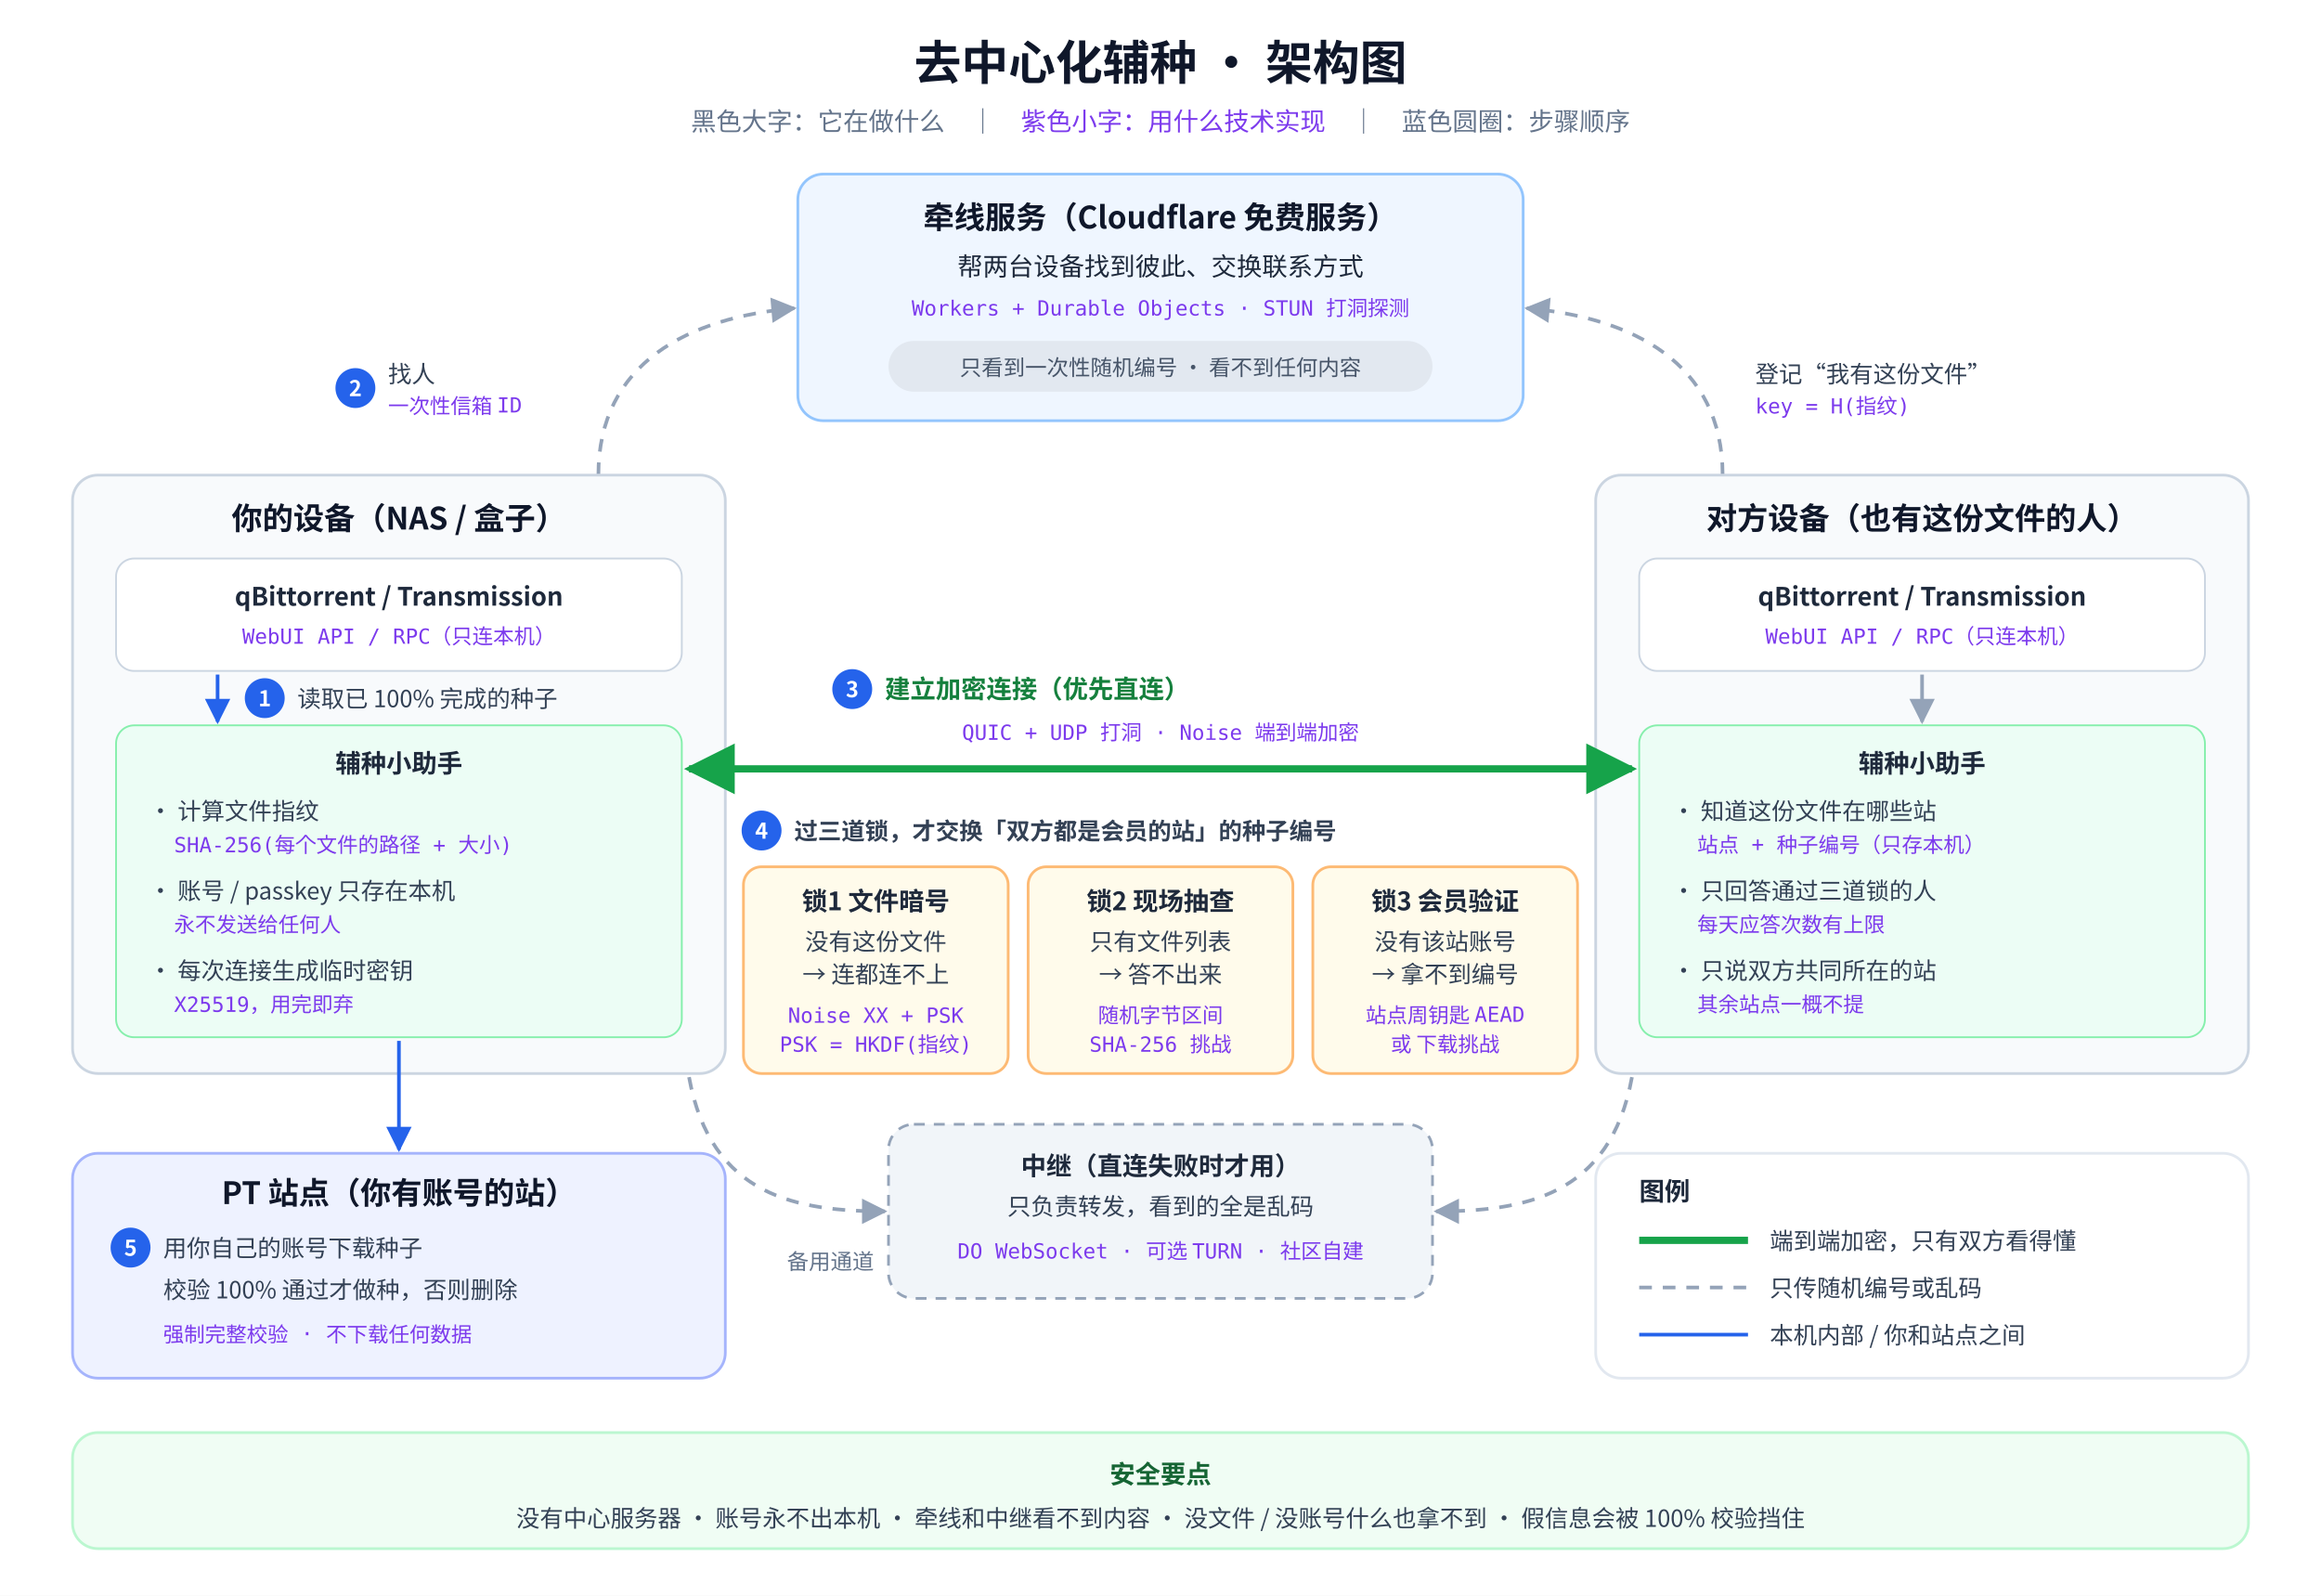
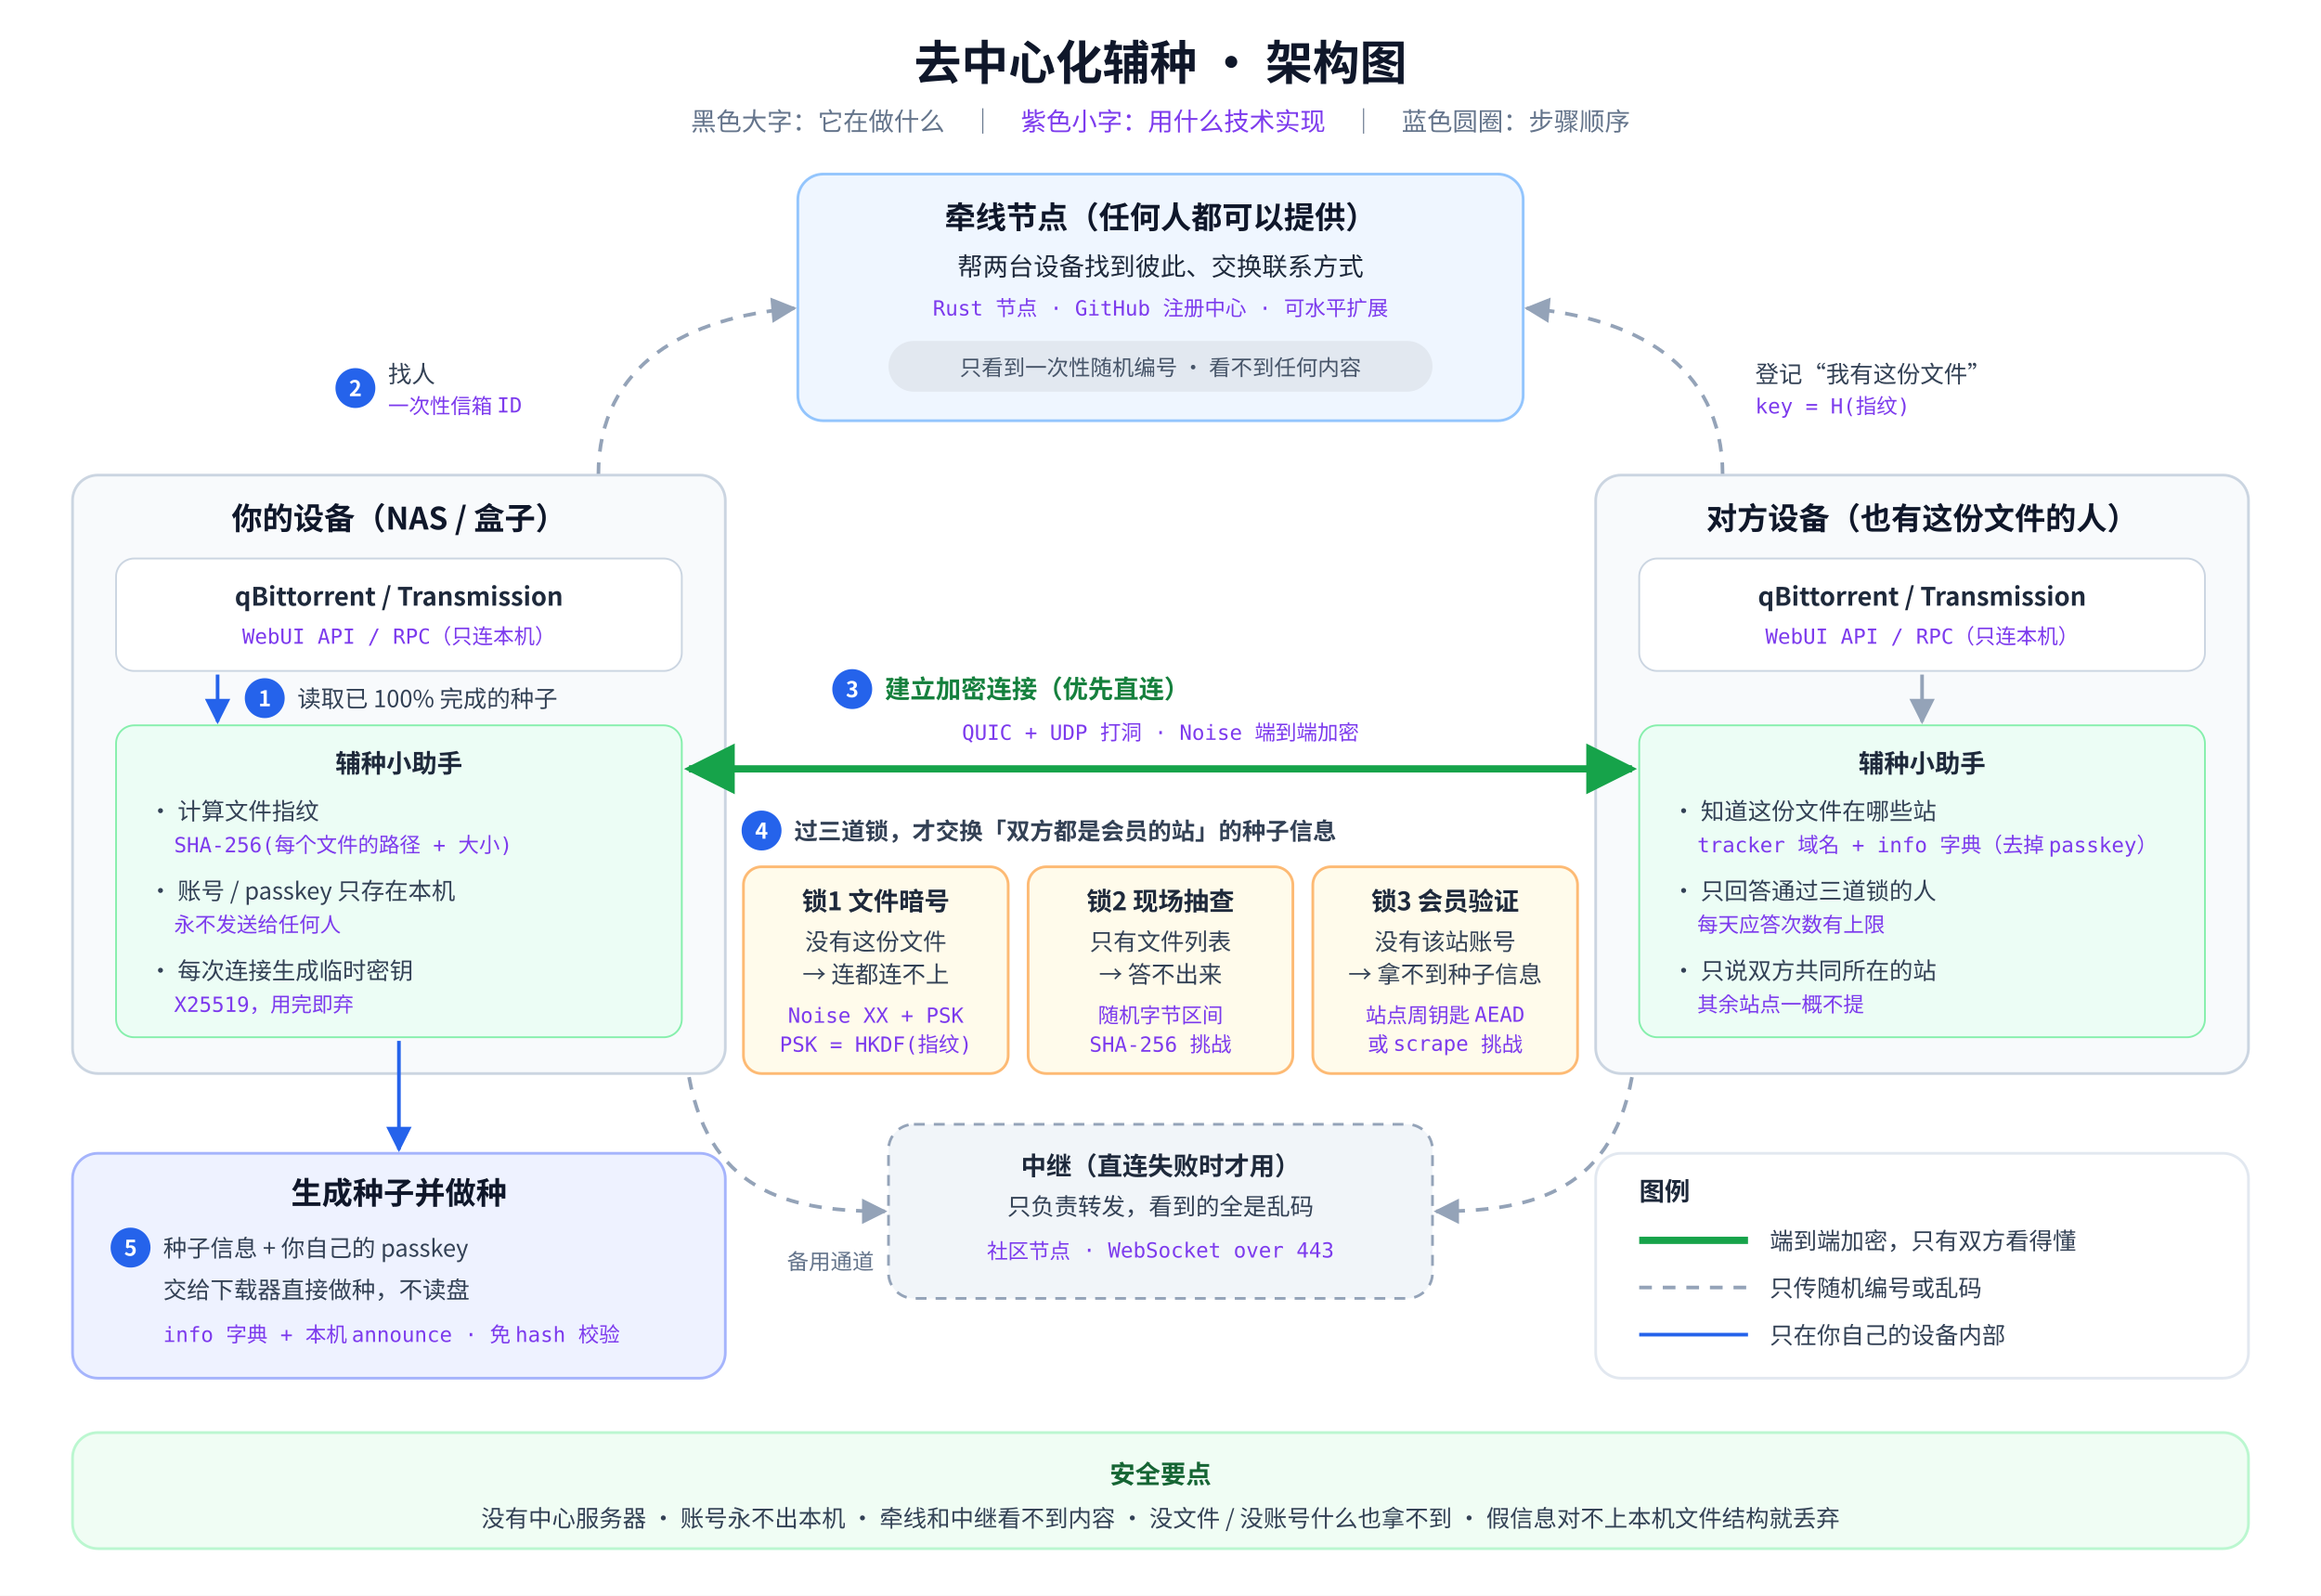
<svg xmlns="http://www.w3.org/2000/svg" width="1280" height="880" viewBox="0 0 1280 880" font-family="'PingFang SC','Microsoft YaHei','Noto Sans CJK SC','WenQuanYi Zen Hei',sans-serif">
  <defs>
    <marker id="ag" viewBox="0 0 10 10" refX="9" refY="5" markerWidth="7" markerHeight="7" orient="auto-start-reverse">
      <path d="M0,0 L10,5 L0,10 z" fill="#16a34a" />
    </marker>
    <marker id="ab" viewBox="0 0 10 10" refX="9" refY="5" markerWidth="7" markerHeight="7" orient="auto-start-reverse">
      <path d="M0,0 L10,5 L0,10 z" fill="#2563eb" />
    </marker>
    <marker id="ay" viewBox="0 0 10 10" refX="9" refY="5" markerWidth="7" markerHeight="7" orient="auto-start-reverse">
      <path d="M0,0 L10,5 L0,10 z" fill="#94a3b8" />
    </marker>
    <style>
      .h{font-size:17px;font-weight:700;fill:#0f172a}
      .b{font-size:14px;fill:#1e293b}
      .s{font-size:13px;fill:#334155}
      .t{font-size:11.5px;fill:#7c3aed;font-family:'JetBrains Mono','Consolas','WenQuanYi Zen Hei Mono',monospace}
      .g{font-size:12px;fill:#64748b}
      .n{font-size:12px;font-weight:700;fill:#fff}
    </style>
  </defs>
  <rect width="1280" height="880" fill="#ffffff" />
  <text x="640" y="44" text-anchor="middle" style="font-size:26px;font-weight:700;fill:#0f172a">去中心化辅种 · 架构图</text>
  <text x="640" y="72" text-anchor="middle" class="g" style="font-size:14px">黑色大字：它在做什么　｜　<tspan fill="#7c3aed">紫色小字：用什么技术实现</tspan>　｜　蓝色圆圈：步骤顺序</text>
  <rect x="440" y="96" width="400" height="136" rx="14" fill="#eff6ff" stroke="#93c5fd" stroke-width="1.5" />
-   <text x="640" y="126" text-anchor="middle" class="h">牵线服务（Cloudflare 免费服务）</text>
+   <text x="640" y="126" text-anchor="middle" class="h">牵线节点（任何人都可以提供）</text>
  <text x="640" y="152" text-anchor="middle" class="b">帮两台设备找到彼此、交换联系方式</text>
-   <text x="640" y="174" text-anchor="middle" class="t">Workers + Durable Objects · STUN 打洞探测</text>
+   <text x="640" y="174" text-anchor="middle" class="t">Rust 节点 · GitHub 注册中心 · 可水平扩展</text>
  <rect x="490" y="188" width="300" height="28" rx="14" fill="#e2e8f0" />
  <text x="640" y="207" text-anchor="middle" class="g" style="fill:#475569">只看到一次性随机编号 · 看不到任何内容</text>
  <path d="M330,262 C330,200 380,175 438,170" fill="none" stroke="#94a3b8" stroke-width="2" stroke-dasharray="7 6" marker-end="url(#ay)" />
  <path d="M950,262 C950,200 900,175 842,170" fill="none" stroke="#94a3b8" stroke-width="2" stroke-dasharray="7 6" marker-end="url(#ay)" />
  <circle cx="196" cy="214" r="11" fill="#2563eb" />
  <text x="196" y="218.5" text-anchor="middle" class="n">2</text>
  <text x="214" y="211" class="s">找人</text>
  <text x="214" y="228" class="t">一次性信箱 ID</text>
  <text x="968" y="211" class="s">登记“我有这份文件”</text>
  <text x="968" y="228" class="t">key = H(指纹)</text>
  <rect x="40" y="262" width="360" height="330" rx="14" fill="#f8fafc" stroke="#cbd5e1" stroke-width="1.5" />
  <text x="220" y="292" text-anchor="middle" class="h">你的设备（NAS / 盒子）</text>
  <rect x="64" y="308" width="312" height="62" rx="10" fill="#ffffff" stroke="#cbd5e1" />
  <text x="220" y="334" text-anchor="middle" class="b" style="font-weight:700">qBittorrent / Transmission</text>
  <text x="220" y="355" text-anchor="middle" class="t">WebUI API / RPC（只连本机）</text>
  <line x1="120" y1="372" x2="120" y2="398" stroke="#2563eb" stroke-width="2" marker-end="url(#ab)" />
  <circle cx="146" cy="385" r="11" fill="#2563eb" />
  <text x="146" y="389.5" text-anchor="middle" class="n">1</text>
  <text x="164" y="390" class="s">读取已 100% 完成的种子</text>
  <rect x="64" y="400" width="312" height="172" rx="10" fill="#ecfdf5" stroke="#86efac" />
  <text x="220" y="426" text-anchor="middle" class="b" style="font-weight:700">辅种小助手</text>
  <text x="82" y="452" class="s">· 计算文件指纹</text>
  <text x="96" y="470" class="t">SHA-256(每个文件的路径 + 大小)</text>
  <text x="82" y="496" class="s">· 账号 / passkey 只存在本机</text>
  <text x="96" y="514" class="t">永不发送给任何人</text>
  <text x="82" y="540" class="s">· 每次连接生成临时密钥</text>
  <text x="96" y="558" class="t">X25519，用完即弃</text>
  <rect x="880" y="262" width="360" height="330" rx="14" fill="#f8fafc" stroke="#cbd5e1" stroke-width="1.5" />
  <text x="1060" y="292" text-anchor="middle" class="h">对方设备（也有这份文件的人）</text>
  <rect x="904" y="308" width="312" height="62" rx="10" fill="#ffffff" stroke="#cbd5e1" />
  <text x="1060" y="334" text-anchor="middle" class="b" style="font-weight:700">qBittorrent / Transmission</text>
  <text x="1060" y="355" text-anchor="middle" class="t">WebUI API / RPC（只连本机）</text>
  <line x1="1060" y1="372" x2="1060" y2="398" stroke="#94a3b8" stroke-width="2" marker-end="url(#ay)" />
  <rect x="904" y="400" width="312" height="172" rx="10" fill="#ecfdf5" stroke="#86efac" />
  <text x="1060" y="426" text-anchor="middle" class="b" style="font-weight:700">辅种小助手</text>
  <text x="922" y="452" class="s">· 知道这份文件在哪些站</text>
-   <text x="936" y="470" class="t">站点 + 种子编号（只存本机）</text>
+   <text x="936" y="470" class="t">tracker 域名 + info 字典（去掉 passkey）</text>
  <text x="922" y="496" class="s">· 只回答通过三道锁的人</text>
  <text x="936" y="514" class="t">每天应答次数有上限</text>
  <text x="922" y="540" class="s">· 只说双方共同所在的站</text>
  <text x="936" y="558" class="t">其余站点一概不提</text>
  <circle cx="470" cy="380" r="11" fill="#2563eb" />
  <text x="470" y="384.5" text-anchor="middle" class="n">3</text>
  <text x="488" y="385" class="b" style="font-weight:700;fill:#15803d">建立加密连接（优先直连）</text>
  <text x="640" y="408" text-anchor="middle" class="t">QUIC + UDP 打洞 · Noise 端到端加密</text>
  <line x1="380" y1="424" x2="900" y2="424" stroke="#16a34a" stroke-width="4" marker-start="url(#ag)" marker-end="url(#ag)" />
  <circle cx="420" cy="458" r="11" fill="#2563eb" />
  <text x="420" y="462.5" text-anchor="middle" class="n">4</text>
-   <text x="438" y="463" class="s" style="font-weight:700">过三道锁，才交换「双方都是会员的站」的种子编号</text>
+   <text x="438" y="463" class="s" style="font-weight:700">过三道锁，才交换「双方都是会员的站」的种子信息</text>
  <rect x="410" y="478" width="146" height="114" rx="10" fill="#fffbeb" stroke="#fdba74" stroke-width="1.5" />
  <text x="483" y="502" text-anchor="middle" class="b" style="font-weight:700">锁1 文件暗号</text>
  <text x="483" y="524" text-anchor="middle" class="s">没有这份文件</text>
  <text x="483" y="542" text-anchor="middle" class="s">→ 连都连不上</text>
  <text x="483" y="564" text-anchor="middle" class="t">Noise XX + PSK</text>
  <text x="483" y="580" text-anchor="middle" class="t">PSK = HKDF(指纹)</text>
  <rect x="567" y="478" width="146" height="114" rx="10" fill="#fffbeb" stroke="#fdba74" stroke-width="1.5" />
  <text x="640" y="502" text-anchor="middle" class="b" style="font-weight:700">锁2 现场抽查</text>
  <text x="640" y="524" text-anchor="middle" class="s">只有文件列表</text>
  <text x="640" y="542" text-anchor="middle" class="s">→ 答不出来</text>
  <text x="640" y="564" text-anchor="middle" class="t">随机字节区间</text>
  <text x="640" y="580" text-anchor="middle" class="t">SHA-256 挑战</text>
  <rect x="724" y="478" width="146" height="114" rx="10" fill="#fffbeb" stroke="#fdba74" stroke-width="1.5" />
  <text x="797" y="502" text-anchor="middle" class="b" style="font-weight:700">锁3 会员验证</text>
  <text x="797" y="524" text-anchor="middle" class="s">没有该站账号</text>
-   <text x="797" y="542" text-anchor="middle" class="s">→ 拿不到编号</text>
+   <text x="797" y="542" text-anchor="middle" class="s">→ 拿不到种子信息</text>
  <text x="797" y="564" text-anchor="middle" class="t">站点周钥匙 AEAD</text>
-   <text x="797" y="580" text-anchor="middle" class="t">或 下载挑战</text>
+   <text x="797" y="580" text-anchor="middle" class="t">或 scrape 挑战</text>
  <path d="M380,594 C392,660 440,668 488,668" fill="none" stroke="#94a3b8" stroke-width="2" stroke-dasharray="7 6" marker-end="url(#ay)" />
  <path d="M900,594 C888,660 840,668 792,668" fill="none" stroke="#94a3b8" stroke-width="2" stroke-dasharray="7 6" marker-end="url(#ay)" />
  <text x="482" y="700" class="g" text-anchor="end">备用通道</text>
  <rect x="490" y="620" width="300" height="96" rx="14" fill="#f1f5f9" stroke="#94a3b8" stroke-width="1.5" stroke-dasharray="6 5" />
  <text x="640" y="648" text-anchor="middle" class="b" style="font-weight:700">中继（直连失败时才用）</text>
  <text x="640" y="670" text-anchor="middle" class="s">只负责转发，看到的全是乱码</text>
-   <text x="640" y="694" text-anchor="middle" class="t">DO WebSocket · 可选 TURN · 社区自建</text>
+   <text x="640" y="694" text-anchor="middle" class="t">社区节点 · WebSocket over 443</text>
  <line x1="220" y1="574" x2="220" y2="634" stroke="#2563eb" stroke-width="2" marker-end="url(#ab)" />
  <rect x="40" y="636" width="360" height="124" rx="14" fill="#eef2ff" stroke="#a5b4fc" stroke-width="1.5" />
-   <text x="220" y="664" text-anchor="middle" class="h">PT 站点（你有账号的站）</text>
+   <text x="220" y="664" text-anchor="middle" class="h">生成种子并做种</text>
  <circle cx="72" cy="688" r="11" fill="#2563eb" />
  <text x="72" y="692.5" text-anchor="middle" class="n">5</text>
-   <text x="90" y="693" class="s">用你自己的账号下载种子</text>
-   <text x="90" y="716" class="s">校验 100% 通过才做种，否则删除</text>
-   <text x="90" y="740" class="t">强制完整校验 · 不下载任何数据</text>
+   <text x="90" y="693" class="s">种子信息 + 你自己的 passkey</text>
+   <text x="90" y="716" class="s">交给下载器直接做种，不读盘</text>
+   <text x="90" y="740" class="t">info 字典 + 本机 announce · 免 hash 校验</text>
  <rect x="880" y="636" width="360" height="124" rx="14" fill="#ffffff" stroke="#e2e8f0" stroke-width="1.5" />
  <text x="904" y="662" class="b" style="font-weight:700">图例</text>
  <line x1="904" y1="684" x2="964" y2="684" stroke="#16a34a" stroke-width="4" />
  <text x="976" y="689" class="s">端到端加密，只有双方看得懂</text>
  <line x1="904" y1="710" x2="964" y2="710" stroke="#94a3b8" stroke-width="2" stroke-dasharray="7 6" />
  <text x="976" y="715" class="s">只传随机编号或乱码</text>
  <line x1="904" y1="736" x2="964" y2="736" stroke="#2563eb" stroke-width="2" />
-   <text x="976" y="741" class="s">本机内部 / 你和站点之间</text>
+   <text x="976" y="741" class="s">只在你自己的设备内部</text>
  <rect x="40" y="790" width="1200" height="64" rx="14" fill="#f0fdf4" stroke="#bbf7d0" stroke-width="1.5" />
  <text x="640" y="818" text-anchor="middle" class="b" style="font-weight:700;fill:#166534">安全要点</text>
-   <text x="640" y="842" text-anchor="middle" class="s">没有中心服务器 · 账号永不出本机 · 牵线和中继看不到内容 · 没文件 / 没账号什么也拿不到 · 假信息会被 100% 校验挡住</text>
+   <text x="640" y="842" text-anchor="middle" class="s">没有中心服务器 · 账号永不出本机 · 牵线和中继看不到内容 · 没文件 / 没账号什么也拿不到 · 假信息对不上本机文件结构就丢弃</text>
</svg>
